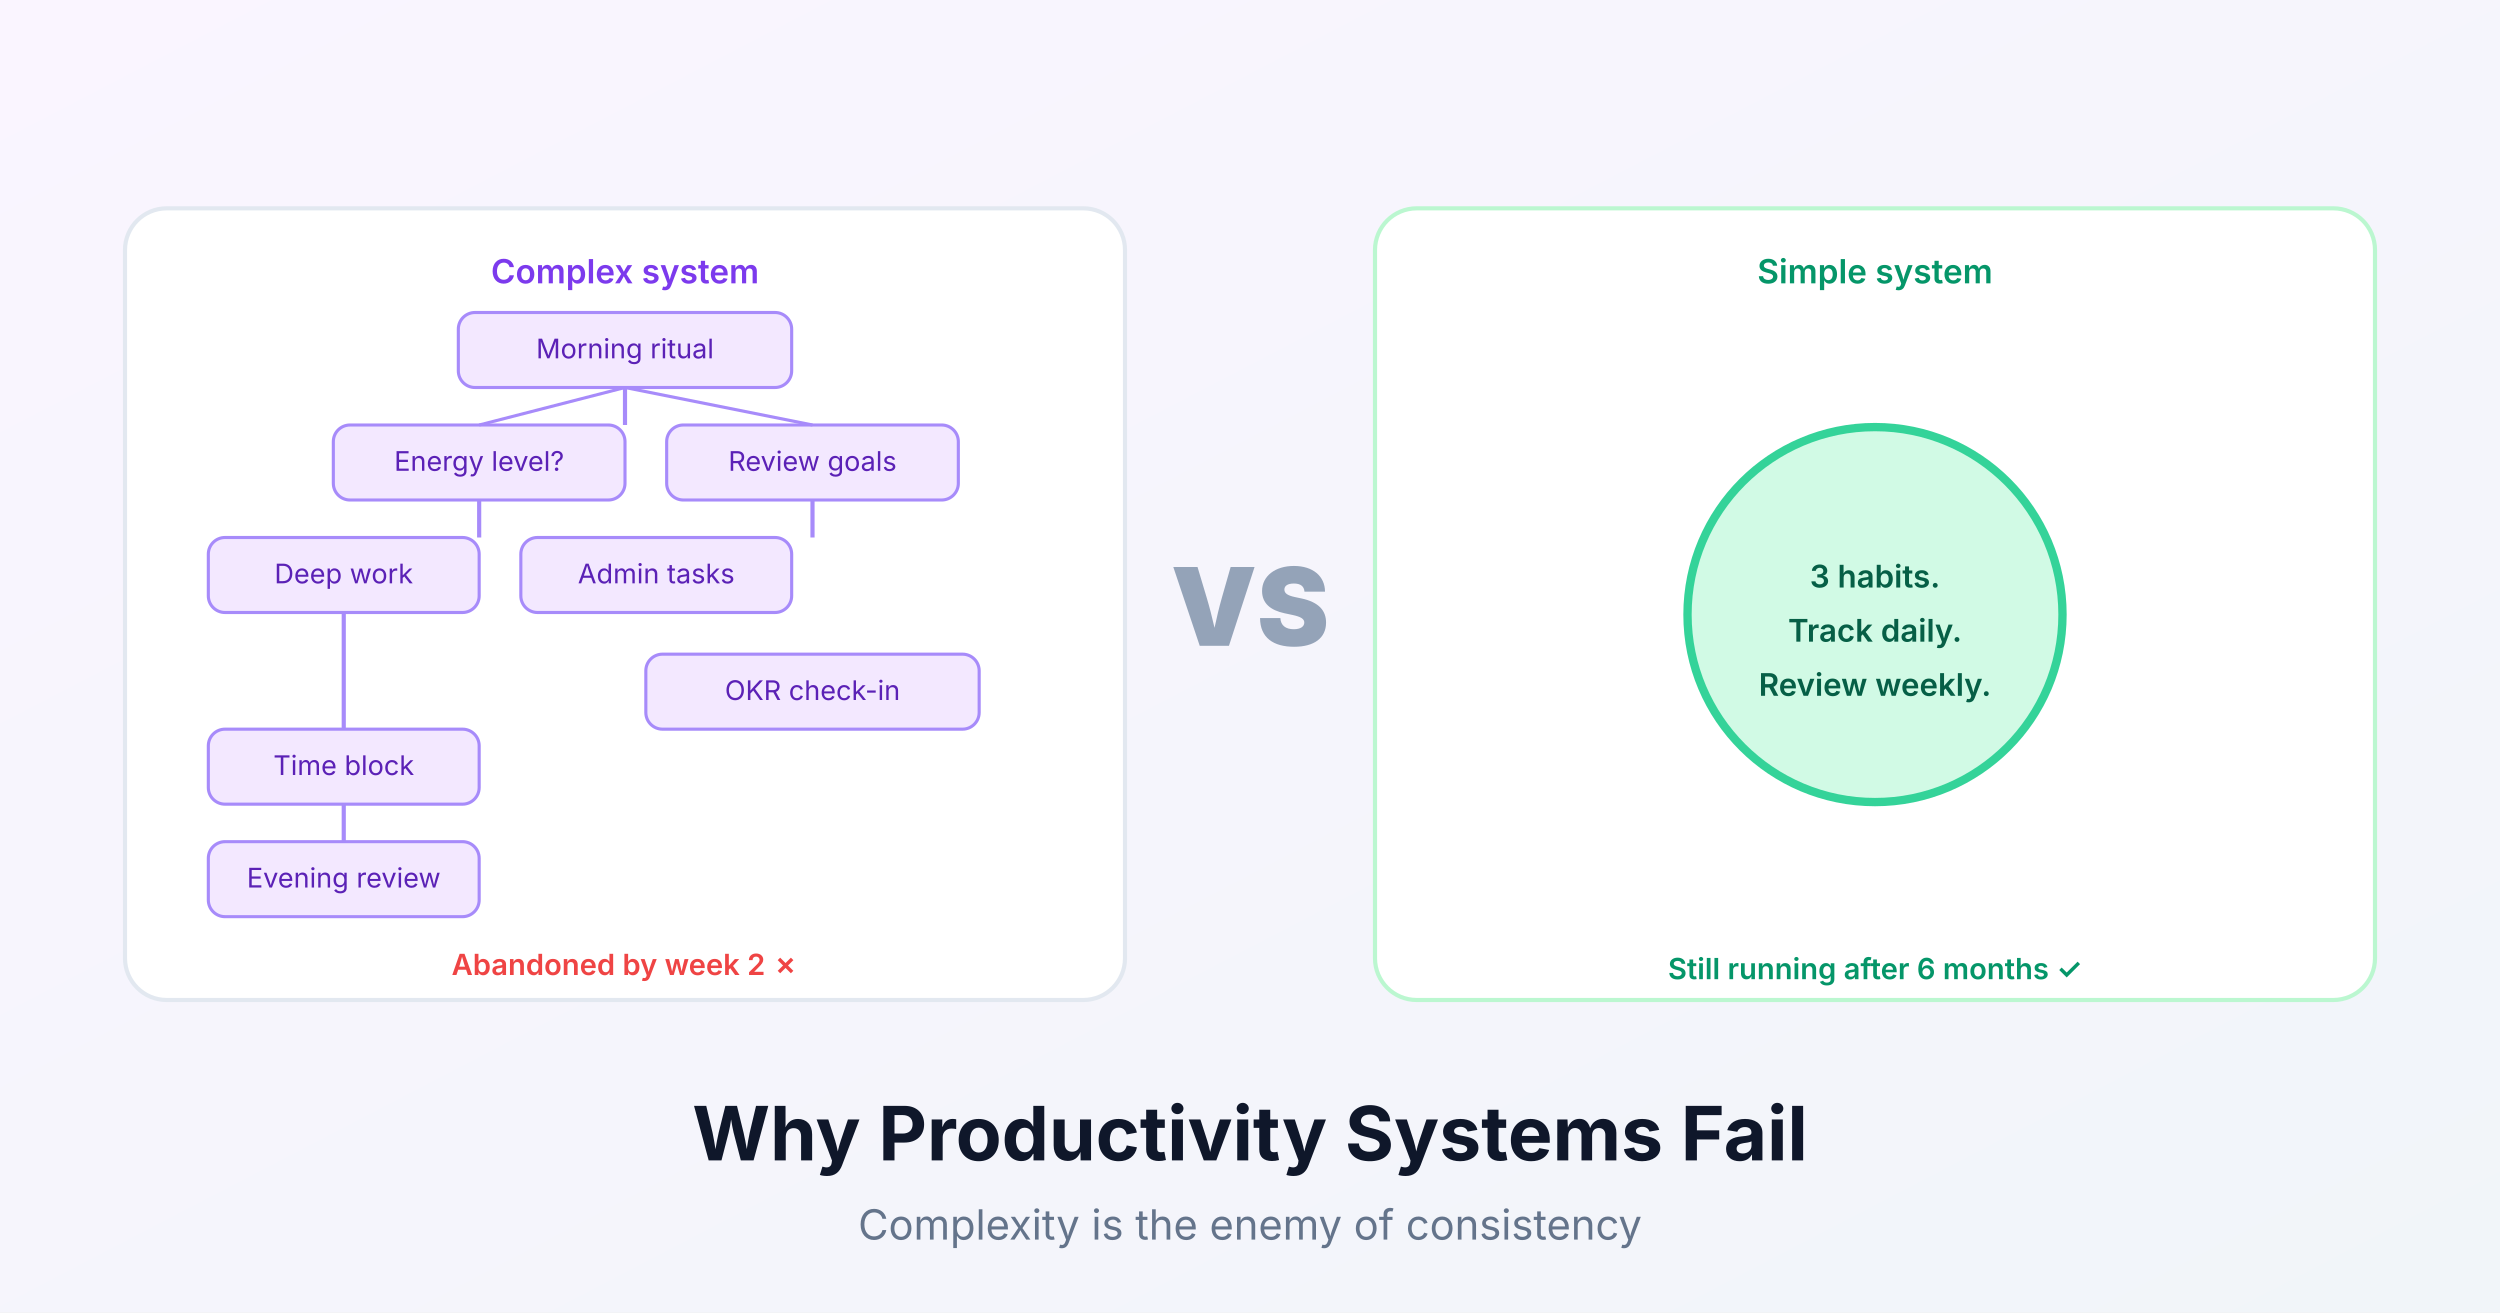
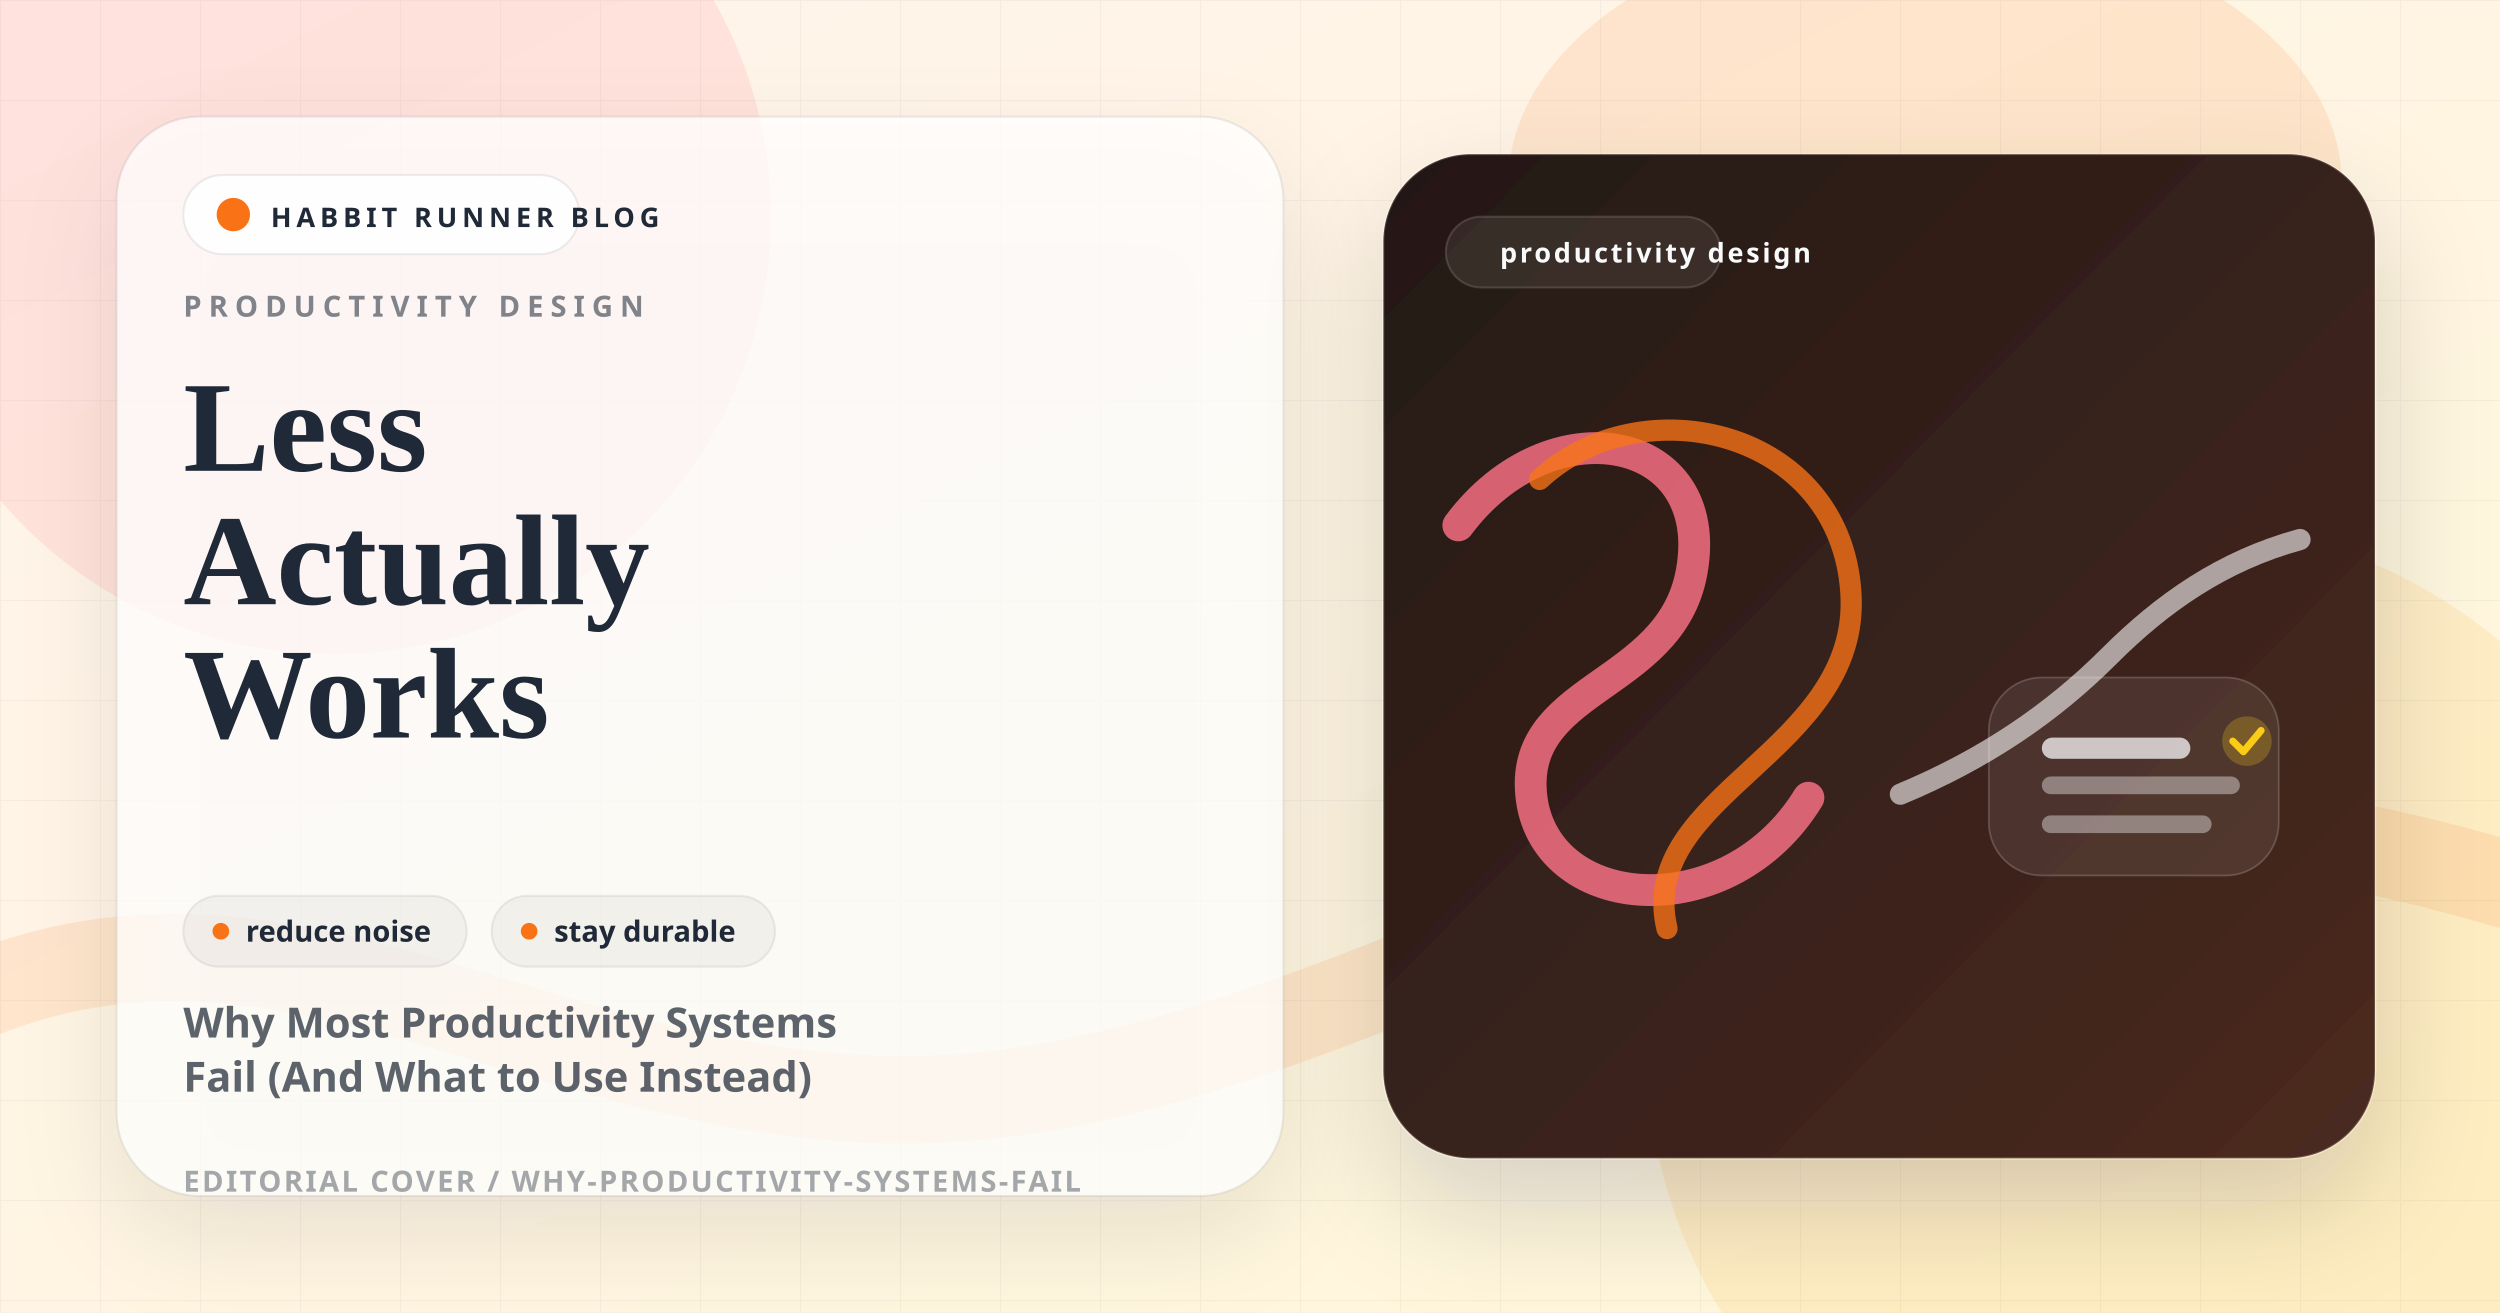
- <svg xmlns="http://www.w3.org/2000/svg" width="1200" height="630" viewBox="0 0 1200 630" role="img" aria-label="Why Productivity Systems Fail">
+ <svg xmlns="http://www.w3.org/2000/svg" width="1200" height="630" viewBox="0 0 1200 630" role="img" aria-label="Why Most Productivity Systems Fail (And What to Use Instead)">
  <defs>
-     <linearGradient id="bg" x1="0" x2="1" y1="0" y2="1">
-       <stop offset="0%" stop-color="#faf5ff" />
-       <stop offset="100%" stop-color="#f1f5f9" />
+     <linearGradient id="bg" x1="0" y1="0" x2="1" y2="1">
+       <stop offset="0%" stop-color="#fff3ec" />
+       <stop offset="100%" stop-color="#fff7d8" />
    </linearGradient>
+     <linearGradient id="panel" x1="0" y1="0" x2="1" y2="1">
+       <stop offset="0%" stop-color="#231815" />
+       <stop offset="100%" stop-color="#4b2a20" />
+     </linearGradient>
+     <pattern id="grid" width="48" height="48" patternUnits="userSpaceOnUse">
+       <path d="M48 0H0V48" fill="none" stroke="rgba(31, 41, 55, 0.07)" stroke-width="1" />
+     </pattern>
+     <filter id="shadowSoft" x="-20%" y="-20%" width="140%" height="150%">
+       <feDropShadow dx="0" dy="20" stdDeviation="24" flood-color="#0f172a" flood-opacity="0.12" />
+     </filter>
+     <filter id="shadowBoard" x="-20%" y="-20%" width="140%" height="150%">
+       <feDropShadow dx="0" dy="24" stdDeviation="28" flood-color="#0f172a" flood-opacity="0.16" />
+     </filter>
+     <clipPath id="boardClip">
+       <rect x="664" y="74" width="476" height="482" rx="42" />
+     </clipPath>
  </defs>
  <rect width="1200" height="630" fill="url(#bg)" />
-   <rect x="60" y="100" width="480" height="380" rx="20" fill="#ffffff" stroke="#e2e8f0" stroke-width="2" />
-   <text x="300" y="136" font-family="Inter,Arial,sans-serif" font-size="16" font-weight="600" fill="#7c3aed" text-anchor="middle">Complex system</text>
-   <rect x="220" y="150" width="160" height="36" rx="8" fill="#f3e8ff" stroke="#a78bfa" stroke-width="1.5" />
-   <text x="300" y="172" font-family="Inter,Arial,sans-serif" font-size="13" fill="#5b21b6" text-anchor="middle">Morning ritual</text>
-   <line x1="300" y1="186" x2="300" y2="204" stroke="#a78bfa" stroke-width="2" />
-   <rect x="160" y="204" width="140" height="36" rx="8" fill="#f3e8ff" stroke="#a78bfa" stroke-width="1.5" />
-   <text x="230" y="226" font-family="Inter,Arial,sans-serif" font-size="13" fill="#5b21b6" text-anchor="middle">Energy level?</text>
-   <rect x="320" y="204" width="140" height="36" rx="8" fill="#f3e8ff" stroke="#a78bfa" stroke-width="1.5" />
-   <text x="390" y="226" font-family="Inter,Arial,sans-serif" font-size="13" fill="#5b21b6" text-anchor="middle">Review goals</text>
-   <line x1="300" y1="186" x2="230" y2="204" stroke="#a78bfa" stroke-width="1.5" />
-   <line x1="300" y1="186" x2="390" y2="204" stroke="#a78bfa" stroke-width="1.5" />
-   <line x1="230" y1="240" x2="230" y2="258" stroke="#a78bfa" stroke-width="2" />
-   <rect x="100" y="258" width="130" height="36" rx="8" fill="#f3e8ff" stroke="#a78bfa" stroke-width="1.5" />
-   <text x="165" y="280" font-family="Inter,Arial,sans-serif" font-size="13" fill="#5b21b6" text-anchor="middle">Deep work</text>
-   <rect x="250" y="258" width="130" height="36" rx="8" fill="#f3e8ff" stroke="#a78bfa" stroke-width="1.5" />
-   <text x="315" y="280" font-family="Inter,Arial,sans-serif" font-size="13" fill="#5b21b6" text-anchor="middle">Admin tasks</text>
-   <line x1="390" y1="240" x2="390" y2="258" stroke="#a78bfa" stroke-width="2" />
-   <rect x="310" y="314" width="160" height="36" rx="8" fill="#f3e8ff" stroke="#a78bfa" stroke-width="1.5" />
-   <text x="390" y="336" font-family="Inter,Arial,sans-serif" font-size="13" fill="#5b21b6" text-anchor="middle">OKR check-in</text>
-   <line x1="165" y1="294" x2="165" y2="350" stroke="#a78bfa" stroke-width="2" />
-   <rect x="100" y="350" width="130" height="36" rx="8" fill="#f3e8ff" stroke="#a78bfa" stroke-width="1.5" />
-   <text x="165" y="372" font-family="Inter,Arial,sans-serif" font-size="13" fill="#5b21b6" text-anchor="middle">Time block</text>
-   <line x1="165" y1="386" x2="165" y2="404" stroke="#a78bfa" stroke-width="2" />
-   <rect x="100" y="404" width="130" height="36" rx="8" fill="#f3e8ff" stroke="#a78bfa" stroke-width="1.5" />
-   <text x="165" y="426" font-family="Inter,Arial,sans-serif" font-size="13" fill="#5b21b6" text-anchor="middle">Evening review</text>
-   <text x="300" y="468" font-family="Inter,Arial,sans-serif" font-size="14" fill="#ef4444" text-anchor="middle" font-weight="600">Abandoned by week 2 ✗</text>
-   <text x="600" y="310" font-family="Inter,Arial,sans-serif" font-size="52" font-weight="900" fill="#94a3b8" text-anchor="middle">VS</text>
-   <rect x="660" y="100" width="480" height="380" rx="20" fill="#ffffff" stroke="#bbf7d0" stroke-width="2" />
-   <text x="900" y="136" font-family="Inter,Arial,sans-serif" font-size="16" font-weight="600" fill="#059669" text-anchor="middle">Simple system</text>
-   <circle cx="900" cy="295" r="90" fill="#d1fae5" stroke="#34d399" stroke-width="4" />
-   <text x="900" y="282" font-family="Inter,Arial,sans-serif" font-size="15" fill="#065f46" text-anchor="middle" font-weight="600">3 habits.</text>
-   <text x="900" y="308" font-family="Inter,Arial,sans-serif" font-size="15" fill="#065f46" text-anchor="middle" font-weight="600">Track daily.</text>
-   <text x="900" y="334" font-family="Inter,Arial,sans-serif" font-size="15" fill="#065f46" text-anchor="middle" font-weight="600">Review weekly.</text>
-   <text x="900" y="470" font-family="Inter,Arial,sans-serif" font-size="14" fill="#059669" text-anchor="middle" font-weight="600">Still running after 6 months ✓</text>
-   <text x="600" y="557" font-family="Inter,Arial,sans-serif" font-size="36" font-weight="700" fill="#0f172a" text-anchor="middle">Why Productivity Systems Fail</text>
-   <text x="600" y="595" font-family="Inter,Arial,sans-serif" font-size="20" fill="#64748b" text-anchor="middle">Complexity is the enemy of consistency</text>
+   <rect width="1200" height="630" fill="url(#grid)" opacity="0.6" />
+   <circle cx="160" cy="104" r="210" fill="rgba(251, 113, 133, 0.14)" />
+   <circle cx="1040" cy="500" r="250" fill="rgba(245, 158, 11, 0.12)" />
+   <ellipse cx="924" cy="88" rx="200" ry="126" fill="rgba(249, 115, 22, 0.12)" />
+   <path d="M-40 492 C146 390 284 566 512 520 C736 476 870 314 1240 436" fill="none" stroke="rgba(249, 115, 22, 0.12)" stroke-width="42" stroke-linecap="round" />
+   <rect x="56" y="56" width="560" height="518" rx="40" fill="rgba(255, 255, 255, 0.74)" stroke="rgba(31, 41, 55, 0.08)" filter="url(#shadowSoft)" />
+   <rect x="88" y="84" width="190" height="38" rx="19" fill="rgba(255, 255, 255, 0.88)" stroke="rgba(31, 41, 55, 0.08)" />
+   <circle cx="112" cy="103" r="8" fill="#f97316" />
+   <text x="130" y="109" fill="#1f2937" font-family="'Avenir Next', 'Segoe UI', 'Trebuchet MS', sans-serif" font-size="13" font-weight="700" letter-spacing="0.18em">HABBIT RUNNER BLOG</text>
+   <text x="88" y="152" fill="rgba(31, 41, 55, 0.56)" font-family="'Avenir Next', 'Segoe UI', 'Trebuchet MS', sans-serif" font-size="14" font-weight="700" letter-spacing="0.24em">PRODUCTIVITY DESIGN</text>
+   <text x="88" y="226" fill="#1f2937" font-family="'Iowan Old Style', Georgia, 'Times New Roman', serif" font-size="62" font-weight="700">
+     <tspan x="88" dy="0">Less</tspan>
+     <tspan x="88" dy="64">Actually</tspan>
+     <tspan x="88" dy="64">Works</tspan>
+   </text>
+   <g transform="translate(88 430)">
+     <rect width="136" height="34" rx="17" fill="rgba(31, 41, 55, 0.05)" stroke="rgba(31, 41, 55, 0.08)" />
+     <circle cx="18" cy="17" r="4" fill="#f97316" />
+     <text x="30" y="22" fill="#1f2937" font-family="'Avenir Next', 'Segoe UI', 'Trebuchet MS', sans-serif" font-size="14" font-weight="600">reduce noise</text>
+   </g>
+   <g transform="translate(236 430)">
+     <rect width="136" height="34" rx="17" fill="rgba(31, 41, 55, 0.05)" stroke="rgba(31, 41, 55, 0.08)" />
+     <circle cx="18" cy="17" r="4" fill="#f97316" />
+     <text x="30" y="22" fill="#1f2937" font-family="'Avenir Next', 'Segoe UI', 'Trebuchet MS', sans-serif" font-size="14" font-weight="600">stay durable</text>
+   </g>
+   <text x="88" y="498" fill="rgba(31, 41, 55, 0.72)" font-family="'Avenir Next', 'Segoe UI', 'Trebuchet MS', sans-serif" font-size="20" font-weight="600">
+     <tspan x="88" dy="0">Why Most Productivity Systems</tspan>
+     <tspan x="88" dy="26">Fail (And What to Use Instead)</tspan>
+   </text>
+   <text x="88" y="572" fill="rgba(31, 41, 55, 0.4)" font-family="'Avenir Next', 'Segoe UI', 'Trebuchet MS', sans-serif" font-size="14" font-weight="700" letter-spacing="0.08em">EDITORIAL COVER / WHY-PRODUCTIVITY-SYSTEMS-FAIL</text>
+   <g filter="url(#shadowBoard)">
+     <rect x="664" y="74" width="476" height="482" rx="42" fill="url(#panel)" stroke="rgba(255, 255, 255, 0.18)" />
+   </g>
+   <rect x="694" y="104" width="132" height="34" rx="17" fill="rgba(255, 255, 255, 0.08)" stroke="rgba(255, 255, 255, 0.14)" />
+   <text x="720" y="126" fill="#f8fafc" font-family="'Avenir Next', 'Segoe UI', 'Trebuchet MS', sans-serif" font-size="13" font-weight="700" letter-spacing="0.1em">productivity design</text>
+   <g clip-path="url(#boardClip)">
+     <g transform="translate(601.5462 113) scale(0.8487395)">
+       <path d="M116 164 C168 94 262 112 248 190 C236 258 146 254 158 322 C170 384 270 390 314 318" fill="none" stroke="rgba(251, 113, 133, 0.82)" stroke-width="18" stroke-linecap="round" />
+       <path d="M162 138 C220 84 332 110 338 202 C344 292 216 316 234 392" fill="none" stroke="rgba(249, 115, 22, 0.78)" stroke-width="12" stroke-linecap="round" />
+       <path d="M366 316 C414 296 452 270 484 238 C514 208 548 184 592 172" fill="none" stroke="rgba(255, 255, 255, 0.58)" stroke-width="12" stroke-linecap="round" />
+       <rect x="416" y="250" width="164" height="112" rx="30" fill="rgba(255, 255, 255, 0.08)" stroke="rgba(255, 255, 255, 0.18)" />
+       <rect x="446" y="284" width="84" height="12" rx="6" fill="rgba(255, 255, 255, 0.72)" />
+       <rect x="446" y="306" width="112" height="10" rx="5" fill="rgba(255, 255, 255, 0.38)" />
+       <rect x="446" y="328" width="96" height="10" rx="5" fill="rgba(255, 255, 255, 0.38)" />
+       <circle cx="562" cy="286" r="14" fill="rgba(250, 204, 21, 0.24)" />
+       <path d="M554 286 L560 292 L570 280" fill="none" stroke="#facc15" stroke-width="4" stroke-linecap="round" stroke-linejoin="round" />
+     </g>
+   </g>
</svg>
